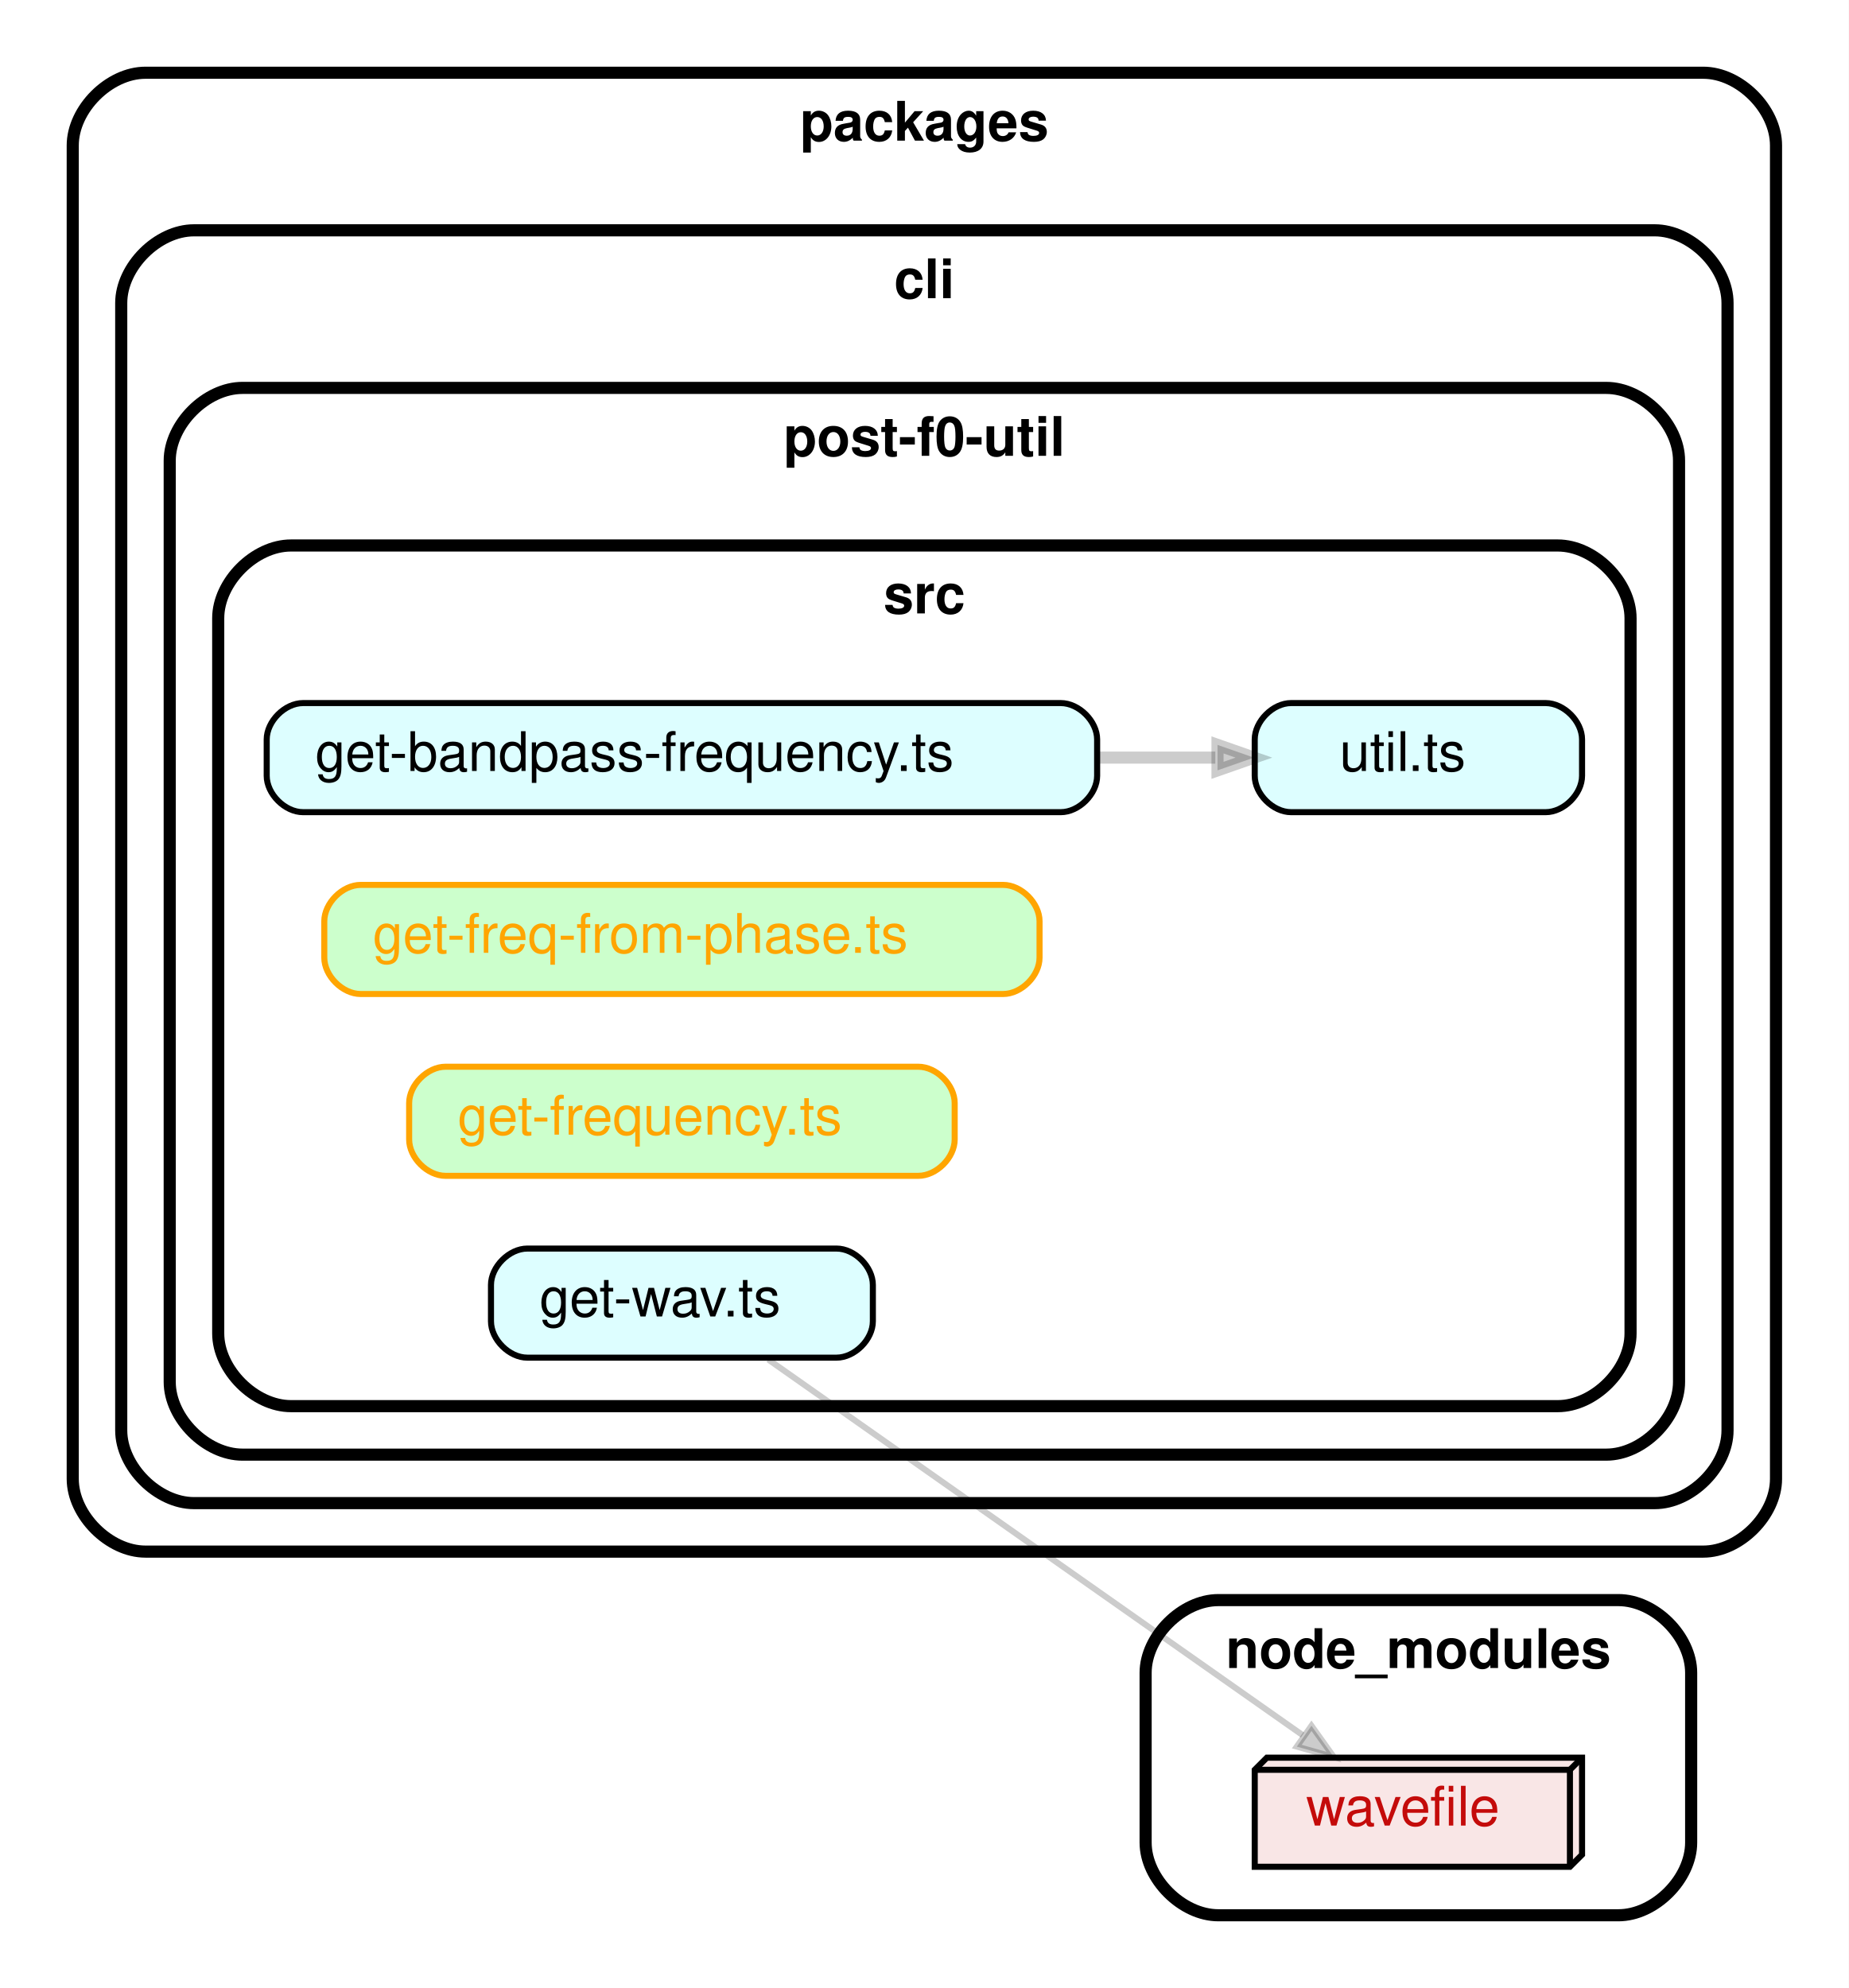
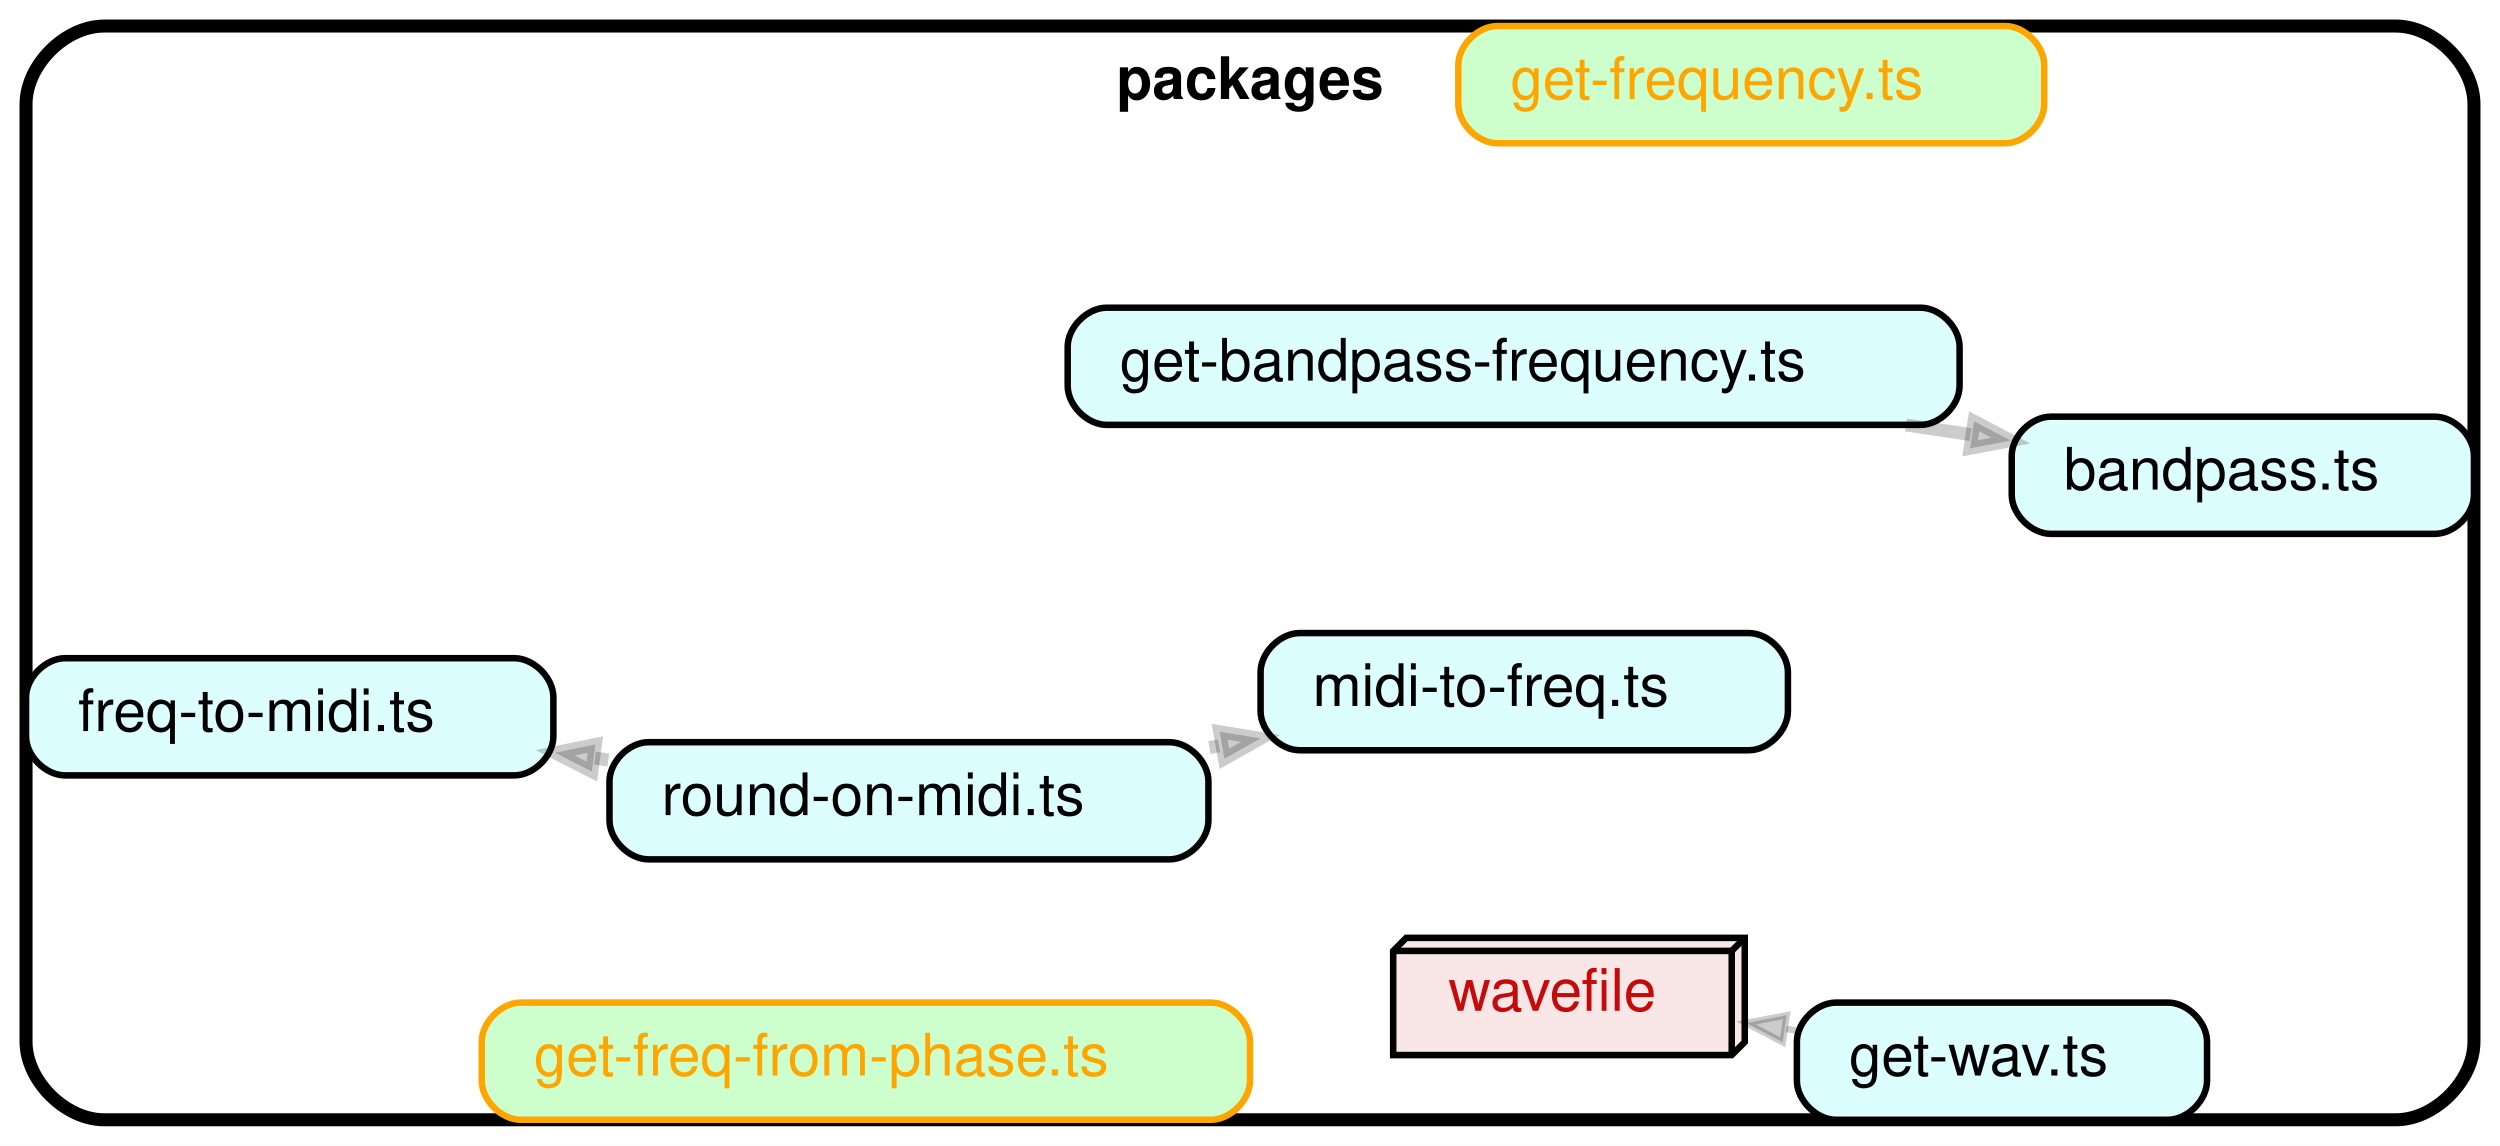
- <svg xmlns="http://www.w3.org/2000/svg" xmlns:xlink="http://www.w3.org/1999/xlink" width="305pt" height="328pt" viewBox="0.00 0.00 305.00 328.00">
-   <g id="graph0" class="graph" transform="scale(1 1) rotate(0) translate(4 324)">
-     <polygon fill="white" stroke="transparent" points="-4,4 -4,-324 301,-324 301,4 -4,4" />
+ <svg xmlns="http://www.w3.org/2000/svg" xmlns:xlink="http://www.w3.org/1999/xlink" width="384pt" height="176pt" viewBox="0.00 0.00 384.01 176.00">
+   <g id="graph0" class="graph" transform="scale(1 1) rotate(0) translate(4 172)">
+     <polygon fill="white" stroke="transparent" points="-4,4 -4,-172 380.01,-172 380.01,4 -4,4" />
    <g id="clust1" class="cluster">
-       <path fill="#ffffff" stroke="black" stroke-width="2" d="M197,-8C197,-8 263,-8 263,-8 269,-8 275,-14 275,-20 275,-20 275,-48 275,-48 275,-54 269,-60 263,-60 263,-60 197,-60 197,-60 191,-60 185,-54 185,-48 185,-48 185,-20 185,-20 185,-14 191,-8 197,-8" />
-       <text text-anchor="middle" x="230" y="-48.8" font-family="Helvetica,sans-Serif" font-weight="bold" font-size="9.00">node_modules</text>
+       <path fill="#ffffff" stroke="black" stroke-width="2" d="M216,-9.94C216,-9.94 258,-9.94 258,-9.94 261,-9.94 264,-12.94 264,-15.94 264,-15.94 264,-21.94 264,-21.94 264,-24.94 261,-27.94 258,-27.94 258,-27.94 216,-27.94 216,-27.94 213,-27.94 210,-24.94 210,-21.94 210,-21.94 210,-15.94 210,-15.94 210,-12.94 213,-9.94 216,-9.94" />
+       <text text-anchor="middle" x="237" y="-16.74" font-family="Helvetica,sans-Serif" font-weight="bold" font-size="9.00">node_modules</text>
    </g>
    <g id="clust2" class="cluster">
-       <path fill="#ffffff" stroke="black" stroke-width="2" d="M20,-68C20,-68 277,-68 277,-68 283,-68 289,-74 289,-80 289,-80 289,-300 289,-300 289,-306 283,-312 277,-312 277,-312 20,-312 20,-312 14,-312 8,-306 8,-300 8,-300 8,-80 8,-80 8,-74 14,-68 20,-68" />
-       <text text-anchor="middle" x="148.5" y="-300.8" font-family="Helvetica,sans-Serif" font-weight="bold" font-size="9.00">packages</text>
-     </g>
-     <g id="clust3" class="cluster">
-       <path fill="#ffffff" stroke="black" stroke-width="2" d="M28,-76C28,-76 269,-76 269,-76 275,-76 281,-82 281,-88 281,-88 281,-274 281,-274 281,-280 275,-286 269,-286 269,-286 28,-286 28,-286 22,-286 16,-280 16,-274 16,-274 16,-88 16,-88 16,-82 22,-76 28,-76" />
-       <text text-anchor="middle" x="148.5" y="-274.8" font-family="Helvetica,sans-Serif" font-weight="bold" font-size="9.00">cli</text>
-     </g>
-     <g id="clust4" class="cluster">
-       <path fill="#ffffff" stroke="black" stroke-width="2" d="M36,-84C36,-84 261,-84 261,-84 267,-84 273,-90 273,-96 273,-96 273,-248 273,-248 273,-254 267,-260 261,-260 261,-260 36,-260 36,-260 30,-260 24,-254 24,-248 24,-248 24,-96 24,-96 24,-90 30,-84 36,-84" />
-       <text text-anchor="middle" x="148.5" y="-248.8" font-family="Helvetica,sans-Serif" font-weight="bold" font-size="9.00">post-f0-util</text>
-     </g>
-     <g id="clust5" class="cluster">
-       <path fill="#ffffff" stroke="black" stroke-width="2" d="M44,-92C44,-92 253,-92 253,-92 259,-92 265,-98 265,-104 265,-104 265,-222 265,-222 265,-228 259,-234 253,-234 253,-234 44,-234 44,-234 38,-234 32,-228 32,-222 32,-222 32,-104 32,-104 32,-98 38,-92 44,-92" />
-       <text text-anchor="middle" x="148.5" y="-222.8" font-family="Helvetica,sans-Serif" font-weight="bold" font-size="9.00">src</text>
+       <path fill="#ffffff" stroke="black" stroke-width="2" d="M12,0C12,0 364.01,0 364.01,0 370.01,0 376.01,-6 376.01,-12 376.01,-12 376.01,-156 376.01,-156 376.01,-162 370.01,-168 364.01,-168 364.01,-168 12,-168 12,-168 6,-168 0,-162 0,-156 0,-156 0,-12 0,-12 0,-6 6,0 12,0" />
+       <text text-anchor="middle" x="188.01" y="-156.8" font-family="Helvetica,sans-Serif" font-weight="bold" font-size="9.00">packages</text>
    </g>
    <g id="node1" class="node">
      <g id="a_node1">
        <a xlink:href="https://www.npmjs.com/package/wavefile" xlink:title="wavefile">
-           <polygon fill="#c40b0a" fill-opacity="0.102" stroke="black" points="257,-34 205,-34 203,-32 203,-16 255,-16 257,-18 257,-34" />
-           <polyline fill="none" stroke="black" points="255,-32 203,-32 " />
-           <polyline fill="none" stroke="black" points="255,-32 255,-16 " />
-           <polyline fill="none" stroke="black" points="255,-32 257,-34 " />
-           <text text-anchor="start" x="211.5" y="-22.8" font-family="Helvetica,sans-Serif" font-size="9.00" fill="#c40b0a">wavefile</text>
+           <polygon fill="#c40b0a" fill-opacity="0.102" stroke="black" points="264,-27.94 212,-27.94 210,-25.94 210,-9.94 262,-9.94 264,-11.94 264,-27.94" />
+           <polyline fill="none" stroke="black" points="262,-25.94 210,-25.94 " />
+           <polyline fill="none" stroke="black" points="262,-25.94 262,-9.94 " />
+           <polyline fill="none" stroke="black" points="262,-25.94 264,-27.94 " />
+           <text text-anchor="start" x="218.5" y="-16.74" font-family="Helvetica,sans-Serif" font-size="9.00" fill="#c40b0a">wavefile</text>
        </a>
      </g>
    </g>
    <g id="node2" class="node">
      <g id="a_node2">
        <a xlink:href="packages/cli/post-f0-util/src/get-bandpass-frequency.ts" xlink:title="get-bandpass-frequency.ts">
-           <path fill="#ddfeff" stroke="black" d="M171,-208C171,-208 46,-208 46,-208 43,-208 40,-205 40,-202 40,-202 40,-196 40,-196 40,-193 43,-190 46,-190 46,-190 171,-190 171,-190 174,-190 177,-193 177,-196 177,-196 177,-202 177,-202 177,-205 174,-208 171,-208" />
-           <text text-anchor="start" x="48" y="-196.8" font-family="Helvetica,sans-Serif" font-size="9.00">get-bandpass-frequency.ts</text>
+           <path fill="#ddfeff" stroke="black" d="M291,-124.74C291,-124.74 166,-124.74 166,-124.74 163,-124.74 160,-121.74 160,-118.74 160,-118.74 160,-112.74 160,-112.74 160,-109.74 163,-106.74 166,-106.74 166,-106.74 291,-106.74 291,-106.74 294,-106.74 297,-109.74 297,-112.74 297,-112.74 297,-118.74 297,-118.74 297,-121.74 294,-124.74 291,-124.74" />
+           <text text-anchor="start" x="168" y="-113.54" font-family="Helvetica,sans-Serif" font-size="9.00">get-bandpass-frequency.ts</text>
        </a>
      </g>
    </g>
    <g id="node3" class="node">
      <g id="a_node3">
-         <a xlink:href="packages/cli/post-f0-util/src/util.ts" xlink:title="util.ts">
-           <path fill="#ddfeff" stroke="black" d="M251,-208C251,-208 209,-208 209,-208 206,-208 203,-205 203,-202 203,-202 203,-196 203,-196 203,-193 206,-190 209,-190 209,-190 251,-190 251,-190 254,-190 257,-193 257,-196 257,-196 257,-202 257,-202 257,-205 254,-208 251,-208" />
-           <text text-anchor="start" x="217" y="-196.8" font-family="Helvetica,sans-Serif" font-size="9.00">util.ts</text>
+         <a xlink:href="packages/cli/post-f0-util/src/util/bandpass.ts" xlink:title="bandpass.ts">
+           <path fill="#ddfeff" stroke="black" d="M370.01,-108C370.01,-108 311.01,-108 311.01,-108 308.01,-108 305.01,-105 305.01,-102 305.01,-102 305.01,-96 305.01,-96 305.01,-93 308.01,-90 311.01,-90 311.01,-90 370.01,-90 370.01,-90 373.01,-90 376.01,-93 376.01,-96 376.01,-96 376.01,-102 376.01,-102 376.01,-105 373.01,-108 370.01,-108" />
+           <text text-anchor="start" x="313.01" y="-96.8" font-family="Helvetica,sans-Serif" font-size="9.00">bandpass.ts</text>
        </a>
      </g>
    </g>
    <g id="edge1" class="edge">
-       <path fill="none" stroke="#000000" stroke-width="2" stroke-opacity="0.2" d="M177.28,-199C183.93,-199 190.45,-199 196.5,-199" />
-       <polygon fill="#000000" fill-opacity="0.2" stroke="#000000" stroke-width="2" stroke-opacity="0.2" points="196.86,-201.1 202.86,-199 196.86,-196.9 196.86,-201.1" />
+       <path fill="none" stroke="#000000" stroke-width="2" stroke-opacity="0.2" d="M288.77,-106.73C292.11,-106.23 295.44,-105.73 298.69,-105.25" />
+       <polygon fill="#000000" fill-opacity="0.2" stroke="#000000" stroke-width="2" stroke-opacity="0.2" points="299.23,-107.29 304.86,-104.33 298.61,-103.14 299.23,-107.29" />
    </g>
    <g id="node4" class="node">
      <g id="a_node4">
        <a xlink:href="packages/cli/post-f0-util/src/get-freq-from-phase.ts" xlink:title="no-orphans">
-           <path fill="#ccffcc" stroke="orange" d="M161.5,-178C161.5,-178 55.5,-178 55.5,-178 52.5,-178 49.5,-175 49.5,-172 49.5,-172 49.5,-166 49.5,-166 49.5,-163 52.5,-160 55.5,-160 55.5,-160 161.5,-160 161.5,-160 164.5,-160 167.5,-163 167.5,-166 167.5,-166 167.5,-172 167.5,-172 167.5,-175 164.5,-178 161.5,-178" />
-           <text text-anchor="start" x="57.5" y="-166.8" font-family="Helvetica,sans-Serif" font-size="9.00" fill="orange">get-freq-from-phase.ts</text>
+           <path fill="#ccffcc" stroke="orange" d="M182,-18C182,-18 76,-18 76,-18 73,-18 70,-15 70,-12 70,-12 70,-6 70,-6 70,-3 73,0 76,0 76,0 182,0 182,0 185,0 188,-3 188,-6 188,-6 188,-12 188,-12 188,-15 185,-18 182,-18" />
+           <text text-anchor="start" x="78" y="-6.8" font-family="Helvetica,sans-Serif" font-size="9.00" fill="orange">get-freq-from-phase.ts</text>
        </a>
      </g>
    </g>
    <g id="node5" class="node">
      <g id="a_node5">
        <a xlink:href="packages/cli/post-f0-util/src/get-frequency.ts" xlink:title="no-orphans">
-           <path fill="#ccffcc" stroke="orange" d="M147.5,-148C147.5,-148 69.5,-148 69.5,-148 66.5,-148 63.5,-145 63.5,-142 63.5,-142 63.5,-136 63.5,-136 63.5,-133 66.5,-130 69.5,-130 69.5,-130 147.5,-130 147.5,-130 150.5,-130 153.5,-133 153.5,-136 153.5,-136 153.5,-142 153.5,-142 153.5,-145 150.5,-148 147.5,-148" />
-           <text text-anchor="start" x="71.5" y="-136.8" font-family="Helvetica,sans-Serif" font-size="9.00" fill="orange">get-frequency.ts</text>
+           <path fill="#ccffcc" stroke="orange" d="M304,-168C304,-168 226,-168 226,-168 223,-168 220,-165 220,-162 220,-162 220,-156 220,-156 220,-153 223,-150 226,-150 226,-150 304,-150 304,-150 307,-150 310,-153 310,-156 310,-156 310,-162 310,-162 310,-165 307,-168 304,-168" />
+           <text text-anchor="start" x="228" y="-156.8" font-family="Helvetica,sans-Serif" font-size="9.00" fill="orange">get-frequency.ts</text>
        </a>
      </g>
    </g>
    <g id="node6" class="node">
      <g id="a_node6">
        <a xlink:href="packages/cli/post-f0-util/src/get-wav.ts" xlink:title="get-wav.ts">
-           <path fill="#ddfeff" stroke="black" d="M134,-118C134,-118 83,-118 83,-118 80,-118 77,-115 77,-112 77,-112 77,-106 77,-106 77,-103 80,-100 83,-100 83,-100 134,-100 134,-100 137,-100 140,-103 140,-106 140,-106 140,-112 140,-112 140,-115 137,-118 134,-118" />
-           <text text-anchor="start" x="85" y="-106.8" font-family="Helvetica,sans-Serif" font-size="9.00">get-wav.ts</text>
+           <path fill="#ddfeff" stroke="black" d="M329.01,-18C329.01,-18 278.01,-18 278.01,-18 275.01,-18 272.01,-15 272.01,-12 272.01,-12 272.01,-6 272.01,-6 272.01,-3 275.01,0 278.01,0 278.01,0 329.01,0 329.01,0 332.01,0 335.01,-3 335.01,-6 335.01,-6 335.01,-12 335.01,-12 335.01,-15 332.01,-18 329.01,-18" />
+           <text text-anchor="start" x="280.01" y="-6.8" font-family="Helvetica,sans-Serif" font-size="9.00">get-wav.ts</text>
        </a>
      </g>
    </g>
    <g id="edge2" class="edge">
-       <path fill="none" stroke="#000000" stroke-opacity="0.2" d="M122.75,-99.69C144.21,-84.6 186.64,-54.77 210.89,-37.73" />
-       <polygon fill="#000000" fill-opacity="0.2" stroke="#000000" stroke-opacity="0.2" points="212.36,-39.27 216.06,-34.1 209.94,-35.83 212.36,-39.27" />
+       <path fill="none" stroke="#000000" stroke-opacity="0.2" d="M271.81,-13.74C271.33,-13.81 270.86,-13.88 270.38,-13.95" />
+       <polygon fill="#000000" fill-opacity="0.2" stroke="#000000" stroke-opacity="0.2" points="269.83,-11.91 264.21,-14.87 270.45,-16.06 269.83,-11.91" />
+     </g>
+     <g id="node7" class="node">
+       <g id="a_node7">
+         <a xlink:href="packages/cli/post-f0-util/src/util/freq-to-midi.ts" xlink:title="freq-to-midi.ts">
+           <path fill="#ddfeff" stroke="black" d="M75,-70.9C75,-70.9 6,-70.9 6,-70.9 3,-70.9 0,-67.9 0,-64.9 0,-64.9 0,-58.9 0,-58.9 0,-55.9 3,-52.9 6,-52.9 6,-52.9 75,-52.9 75,-52.9 78,-52.9 81,-55.9 81,-58.9 81,-58.9 81,-64.9 81,-64.9 81,-67.9 78,-70.9 75,-70.9" />
+           <text text-anchor="start" x="8" y="-59.7" font-family="Helvetica,sans-Serif" font-size="9.00">freq-to-midi.ts</text>
+         </a>
+       </g>
+     </g>
+     <g id="node8" class="node">
+       <g id="a_node8">
+         <a xlink:href="packages/cli/post-f0-util/src/util/midi-to-freq.ts" xlink:title="midi-to-freq.ts">
+           <path fill="#ddfeff" stroke="black" d="M264.63,-74.76C264.63,-74.76 195.63,-74.76 195.63,-74.76 192.63,-74.76 189.63,-71.76 189.63,-68.76 189.63,-68.76 189.63,-62.76 189.63,-62.76 189.63,-59.76 192.63,-56.76 195.63,-56.76 195.63,-56.76 264.63,-56.76 264.63,-56.76 267.63,-56.76 270.63,-59.76 270.63,-62.76 270.63,-62.76 270.63,-68.76 270.63,-68.76 270.63,-71.76 267.63,-74.76 264.63,-74.76" />
+           <text text-anchor="start" x="197.63" y="-63.56" font-family="Helvetica,sans-Serif" font-size="9.00">midi-to-freq.ts</text>
+         </a>
+       </g>
+     </g>
+     <g id="node9" class="node">
+       <g id="a_node9">
+         <a xlink:href="packages/cli/post-f0-util/src/util/round-on-midi.ts" xlink:title="round-on-midi.ts">
+           <path fill="#ddfeff" stroke="black" d="M175.62,-58C175.62,-58 95.62,-58 95.62,-58 92.62,-58 89.62,-55 89.62,-52 89.62,-52 89.62,-46 89.62,-46 89.62,-43 92.62,-40 95.62,-40 95.62,-40 175.62,-40 175.62,-40 178.62,-40 181.62,-43 181.62,-46 181.62,-46 181.62,-52 181.62,-52 181.62,-55 178.62,-58 175.62,-58" />
+           <text text-anchor="start" x="97.62" y="-46.8" font-family="Helvetica,sans-Serif" font-size="9.00">round-on-midi.ts</text>
+         </a>
+       </g>
+     </g>
+     <g id="edge3" class="edge">
+       <path fill="none" stroke="#000000" stroke-width="2" stroke-opacity="0.2" d="M89.45,-55.26C88.77,-55.36 88.08,-55.45 87.39,-55.54" />
+       <polygon fill="#000000" fill-opacity="0.2" stroke="#000000" stroke-width="2" stroke-opacity="0.2" points="86.9,-53.49 81.24,-56.38 87.46,-57.65 86.9,-53.49" />
+     </g>
+     <g id="edge4" class="edge">
+       <path fill="none" stroke="#000000" stroke-width="2" stroke-opacity="0.2" d="M181.77,-57.18C182.26,-57.27 182.75,-57.36 183.24,-57.45" />
+       <polygon fill="#000000" fill-opacity="0.2" stroke="#000000" stroke-width="2" stroke-opacity="0.2" points="183.35,-59.6 189.62,-58.58 184.08,-55.46 183.35,-59.6" />
    </g>
  </g>
</svg>
